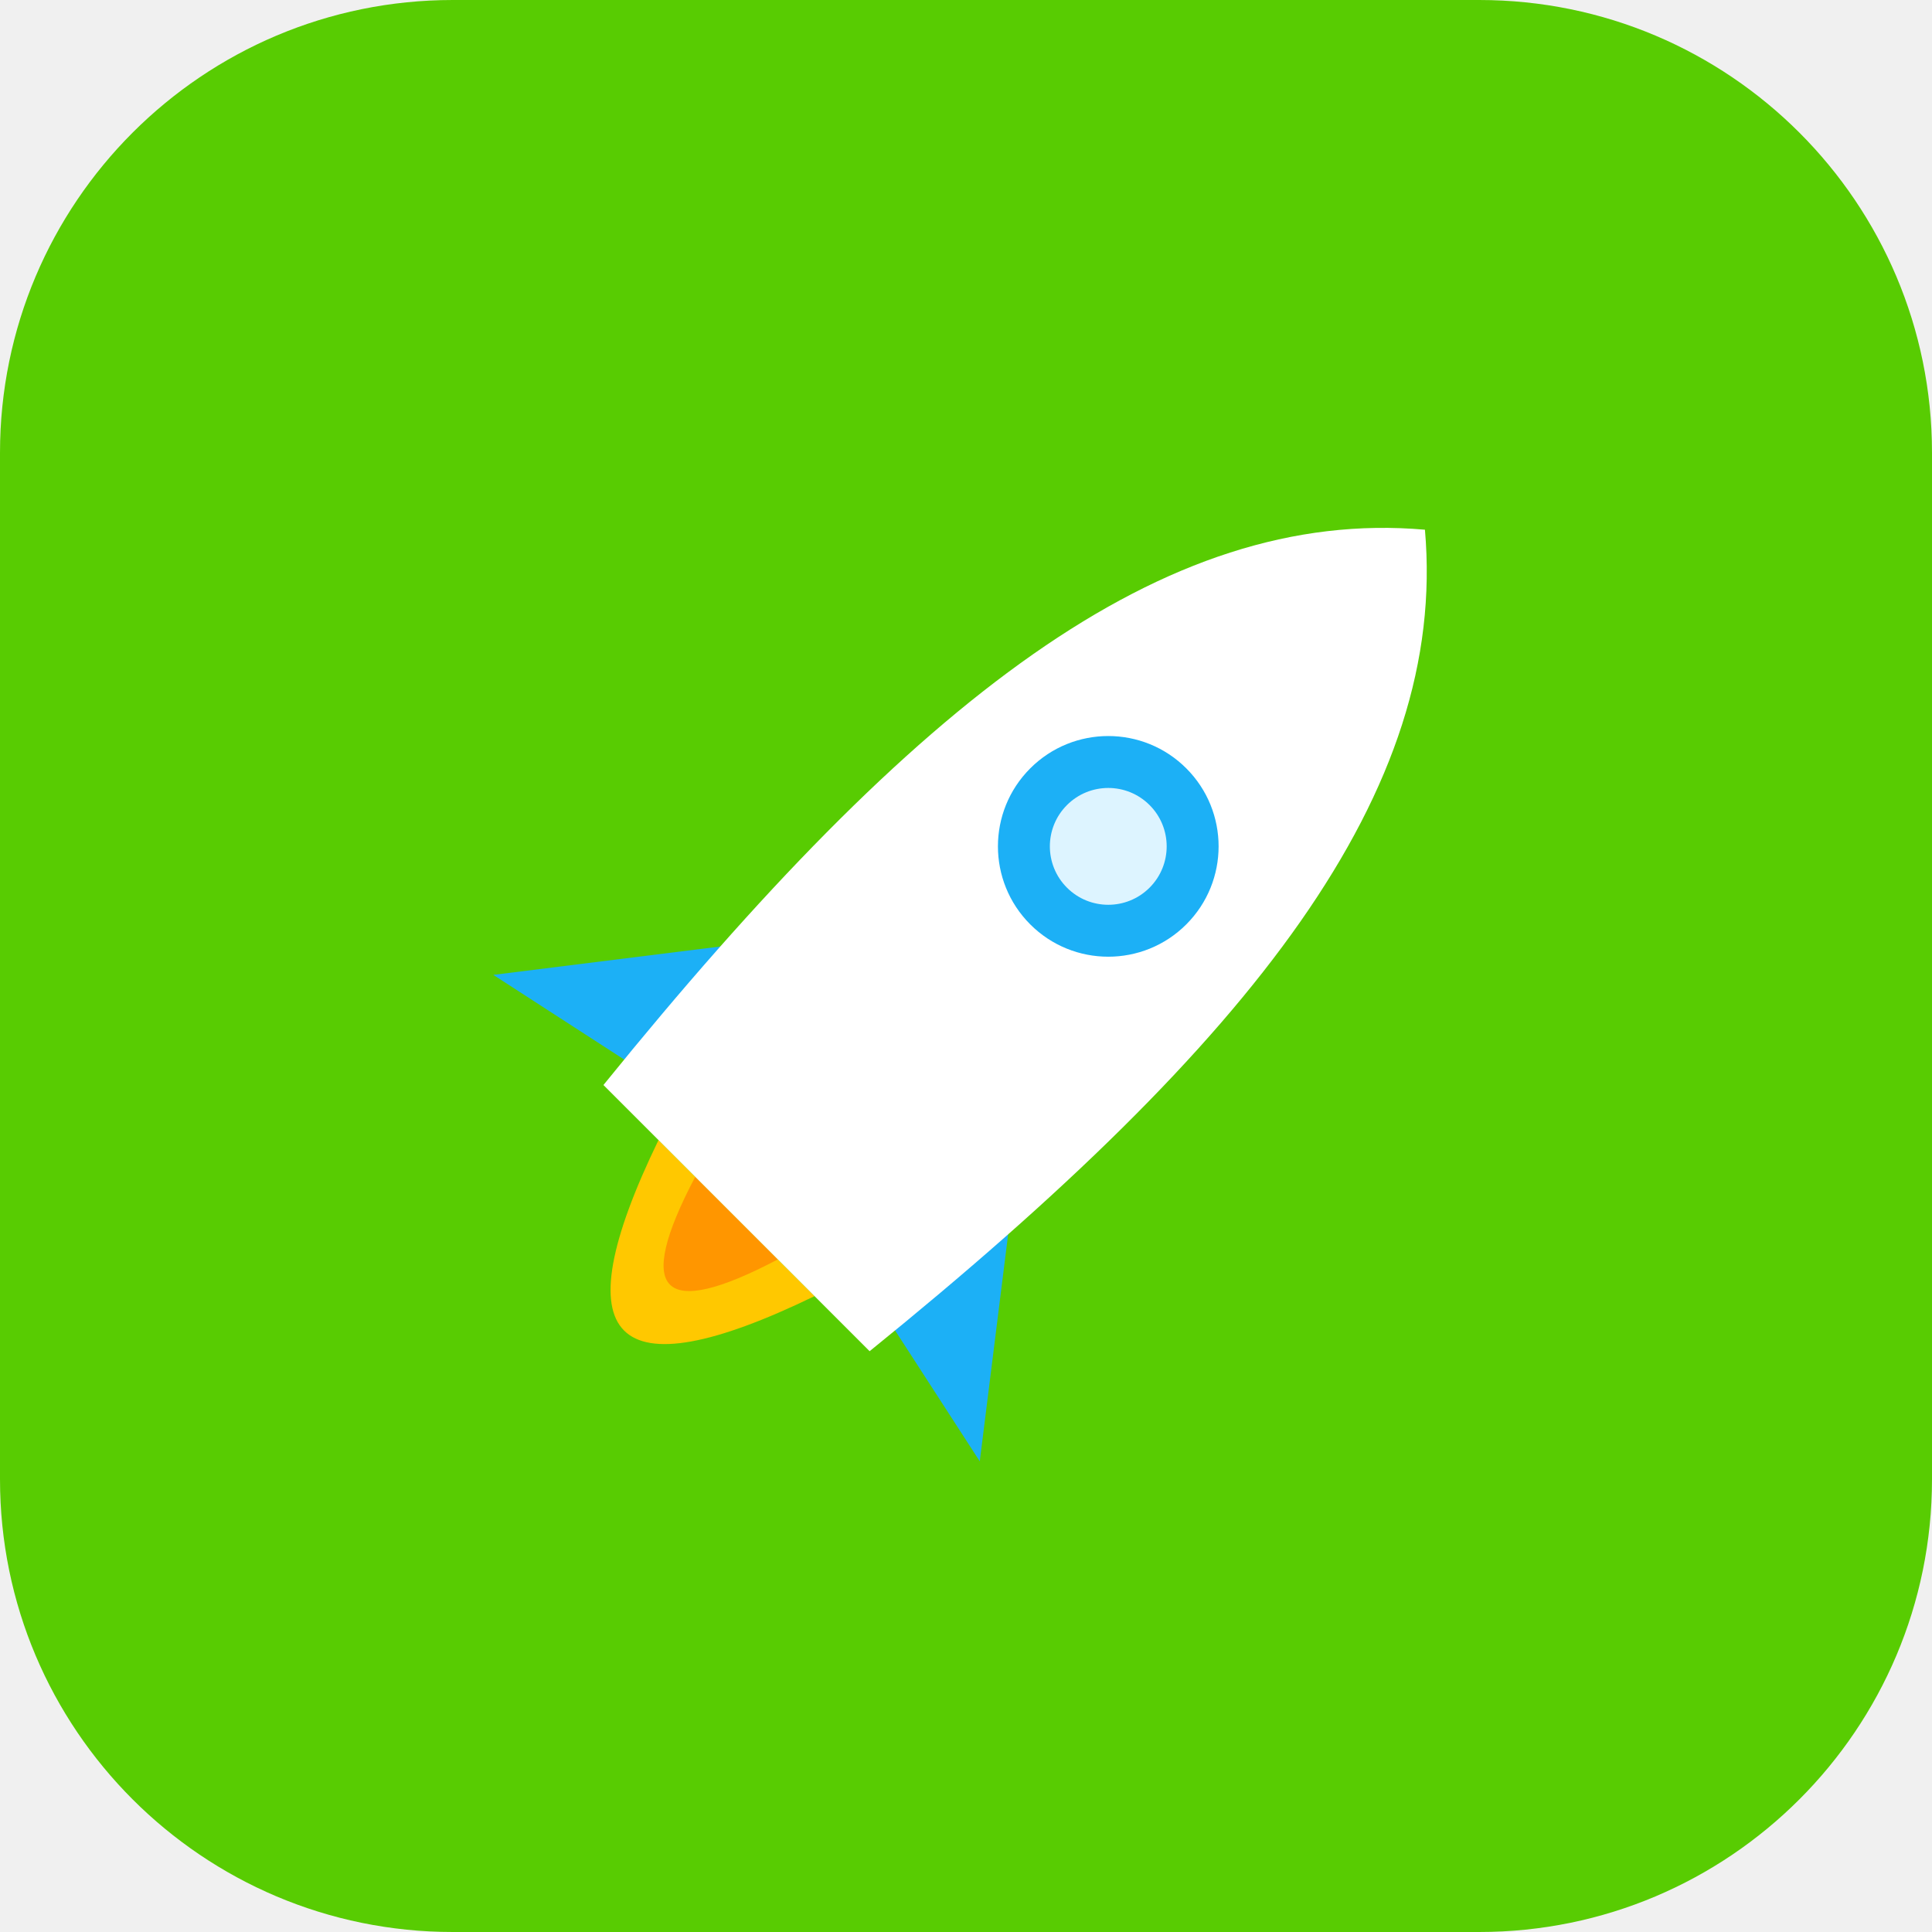
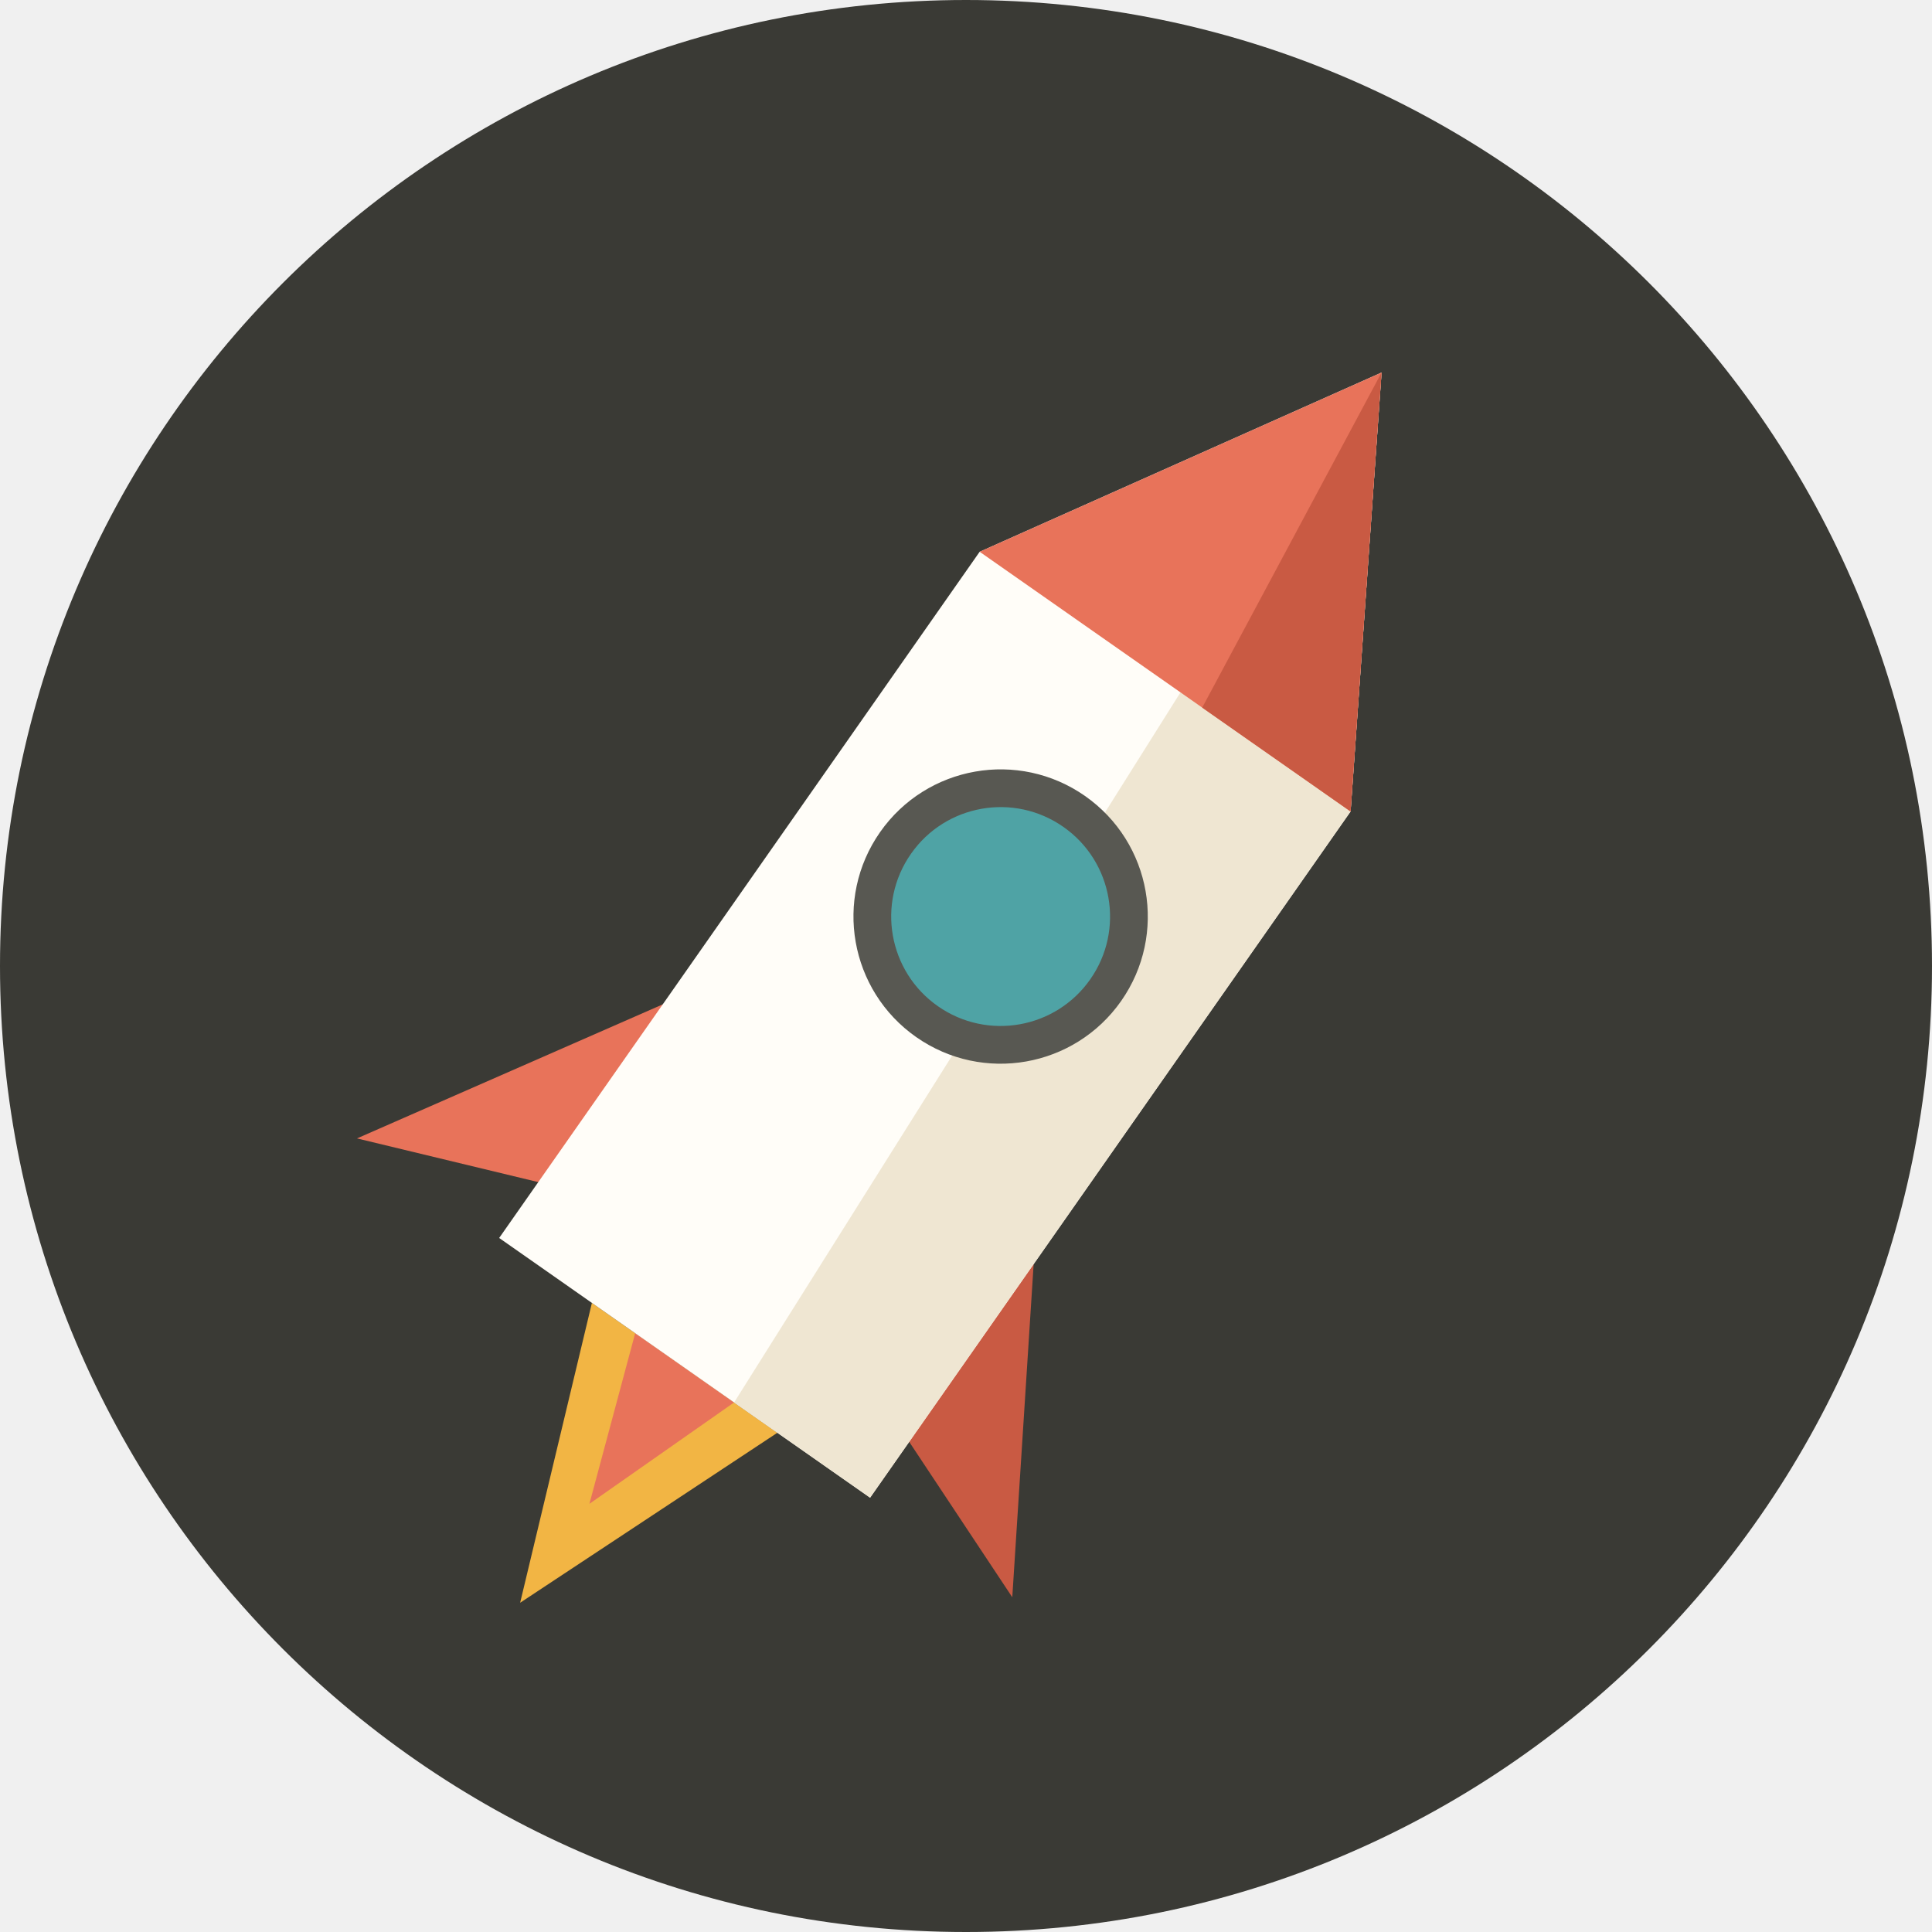
<svg xmlns="http://www.w3.org/2000/svg" width="512" height="512" viewBox="0 0 512 512">
-   <rect width="512" height="512" rx="120" fill="#58cc02" />
-   <g transform="translate(256 262) rotate(45) scale(0.86) translate(-256 -272)">
-     <path d="M222 372 Q256 470 290 372 Z" fill="#ffc800" />
-     <path d="M238 372 Q256 430 274 372 Z" fill="#ff9600" />
-     <path d="M206 300 L150 372 L206 360 Z" fill="#1cb0f6" />
-     <path d="M306 300 L362 372 L306 360 Z" fill="#1cb0f6" />
-     <path d="M256 72 C318 124 330 220 314 372 L198 372 C182 220 194 124 256 72 Z" fill="#ffffff" />
-     <circle cx="256" cy="210" r="34" fill="#1cb0f6" />
-     <circle cx="256" cy="210" r="18" fill="#ddf4ff" />
+   <circle cx="256" cy="256" r="256" fill="#3A3A35" />
+   <g transform="translate(256 256) rotate(35) translate(-256 -262)">
+     <polygon points="226,392 286,392 256,468" fill="#F2B544" />
+     <polygon points="240,392 272,392 256,436" fill="#E8735A" />
+     <polygon points="206,300 150,392 206,370" fill="#E8735A" />
+     <polygon points="306,300 362,392 306,370" fill="#C95A43" />
+     <polygon points="256,70 316,170 316,392 196,392 196,170" fill="#FFFDF8" />
+     <polygon points="256,70 316,170 316,392 272,392" fill="#EFE6D2" />
+     <polygon points="256,70 316,170 196,170" fill="#E8735A" />
+     <polygon points="256,70 316,170 268,170" fill="#C95A43" />
+     <circle cx="256" cy="246" r="34" fill="#4FA3A5" stroke="#585852" stroke-width="10" />
  </g>
</svg>
